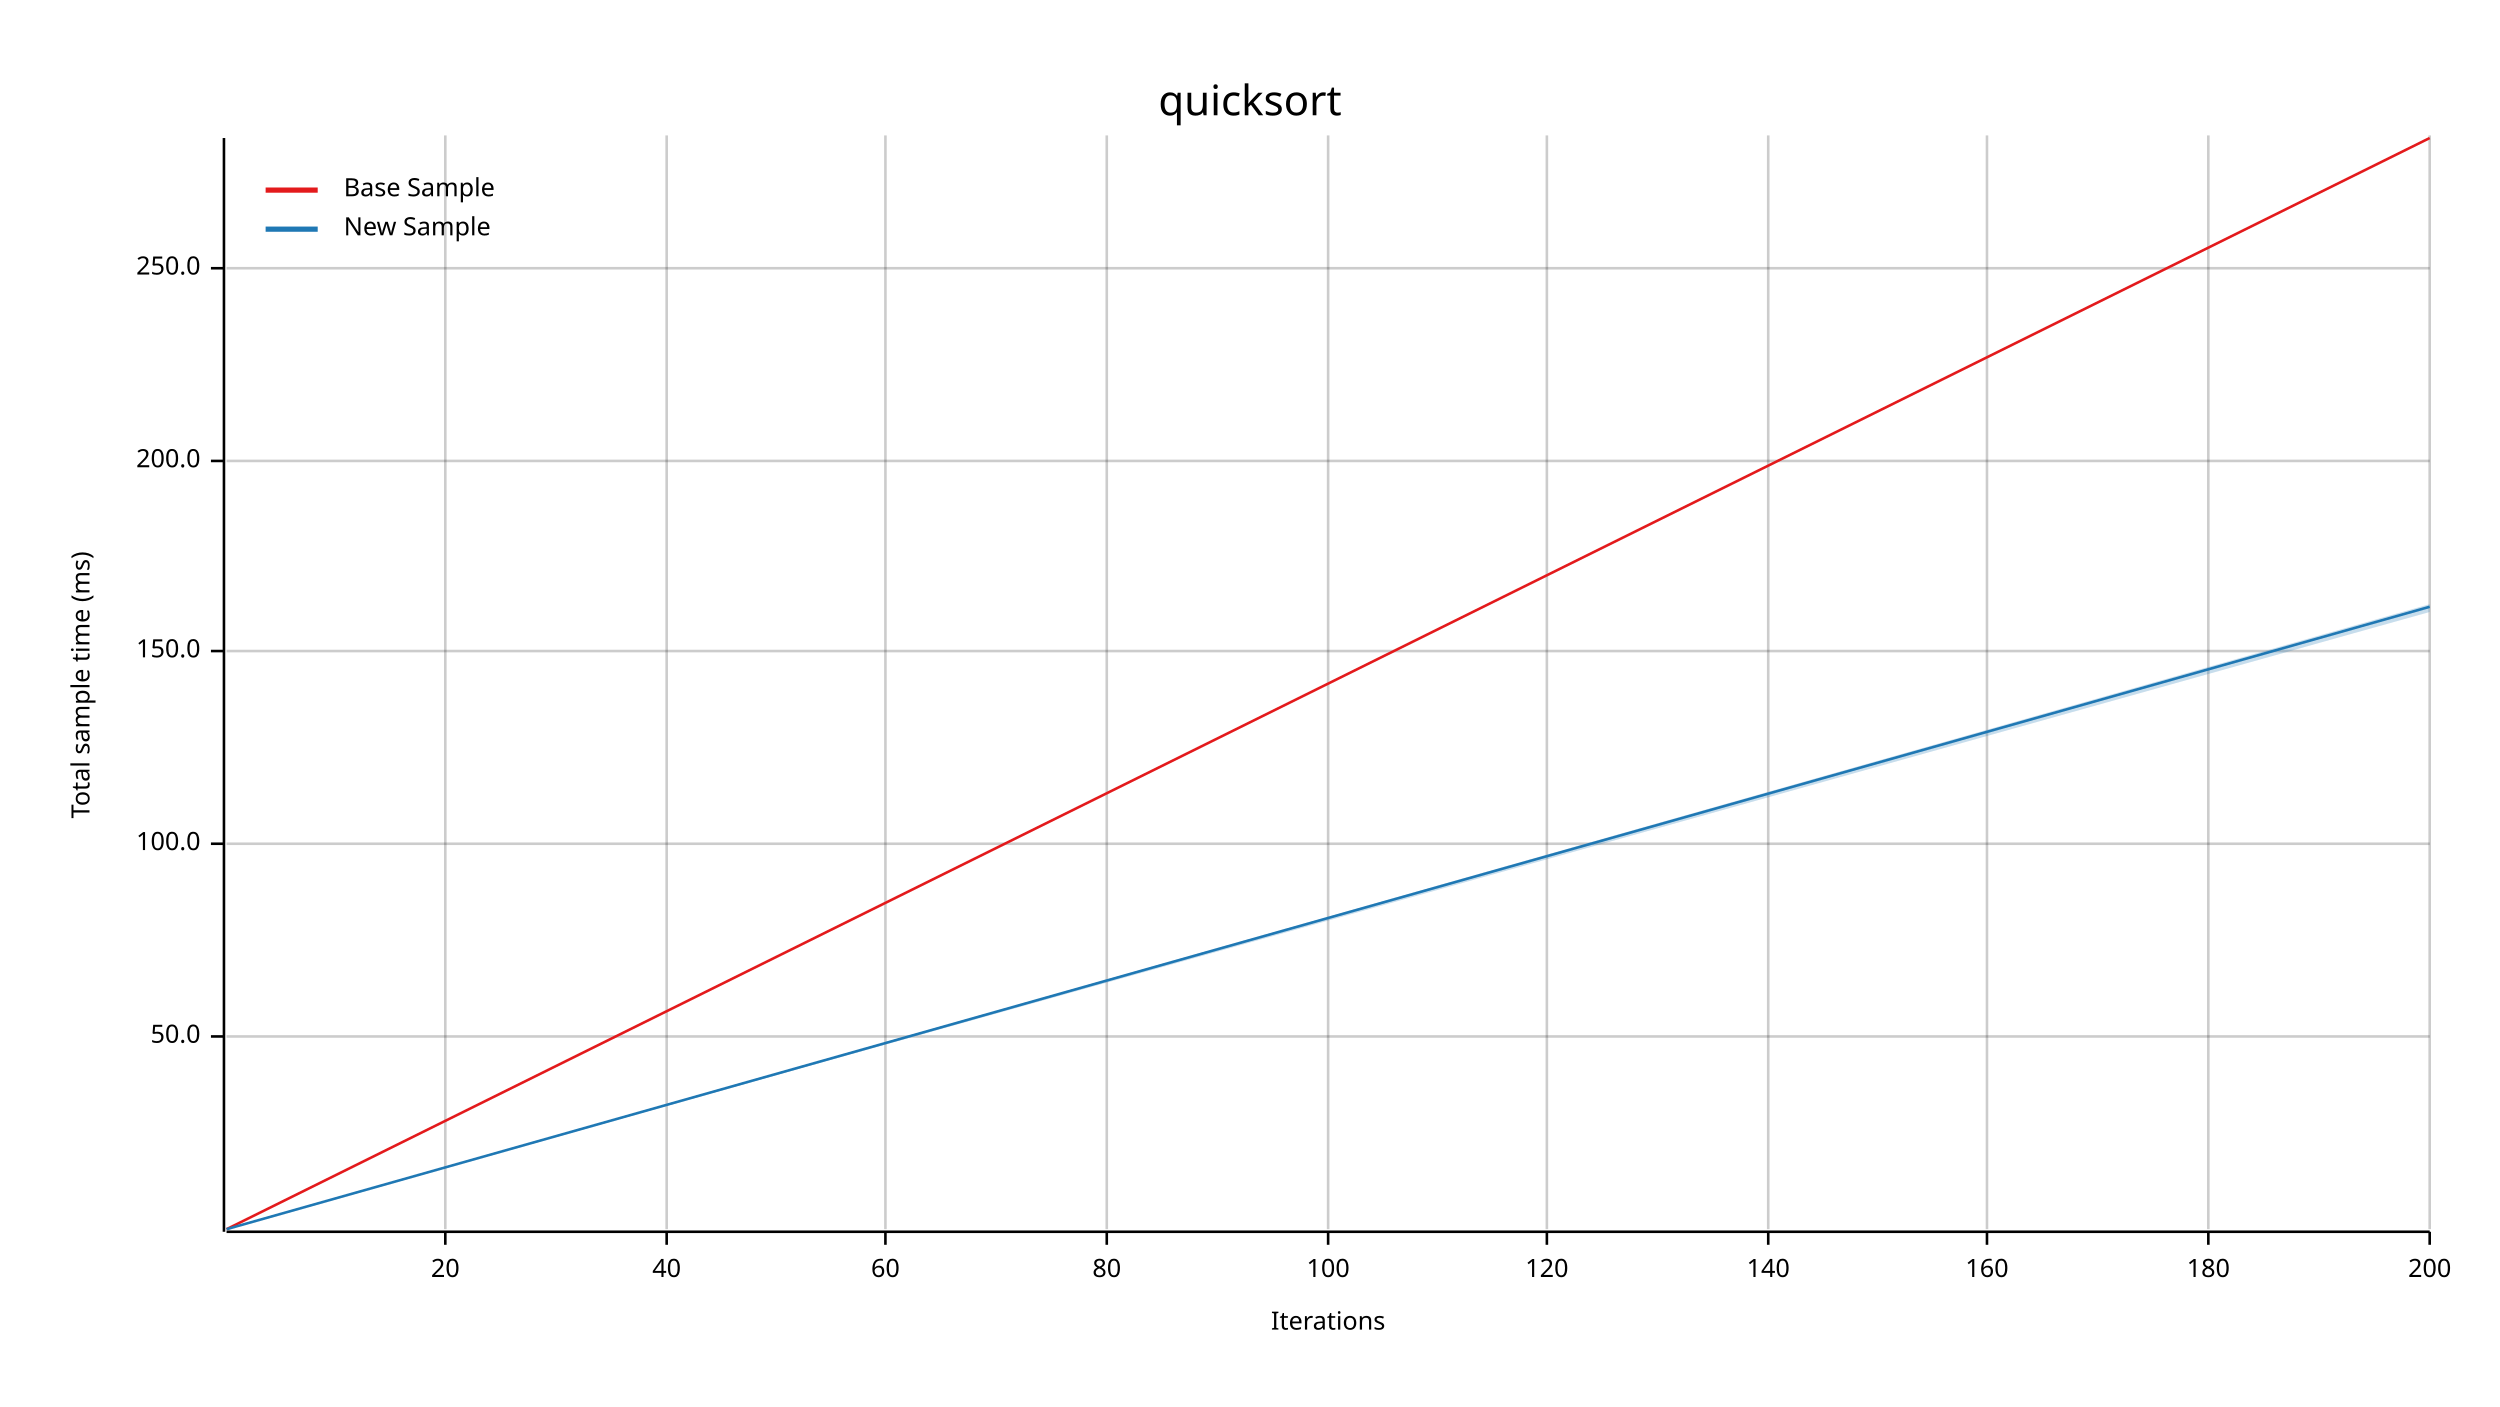
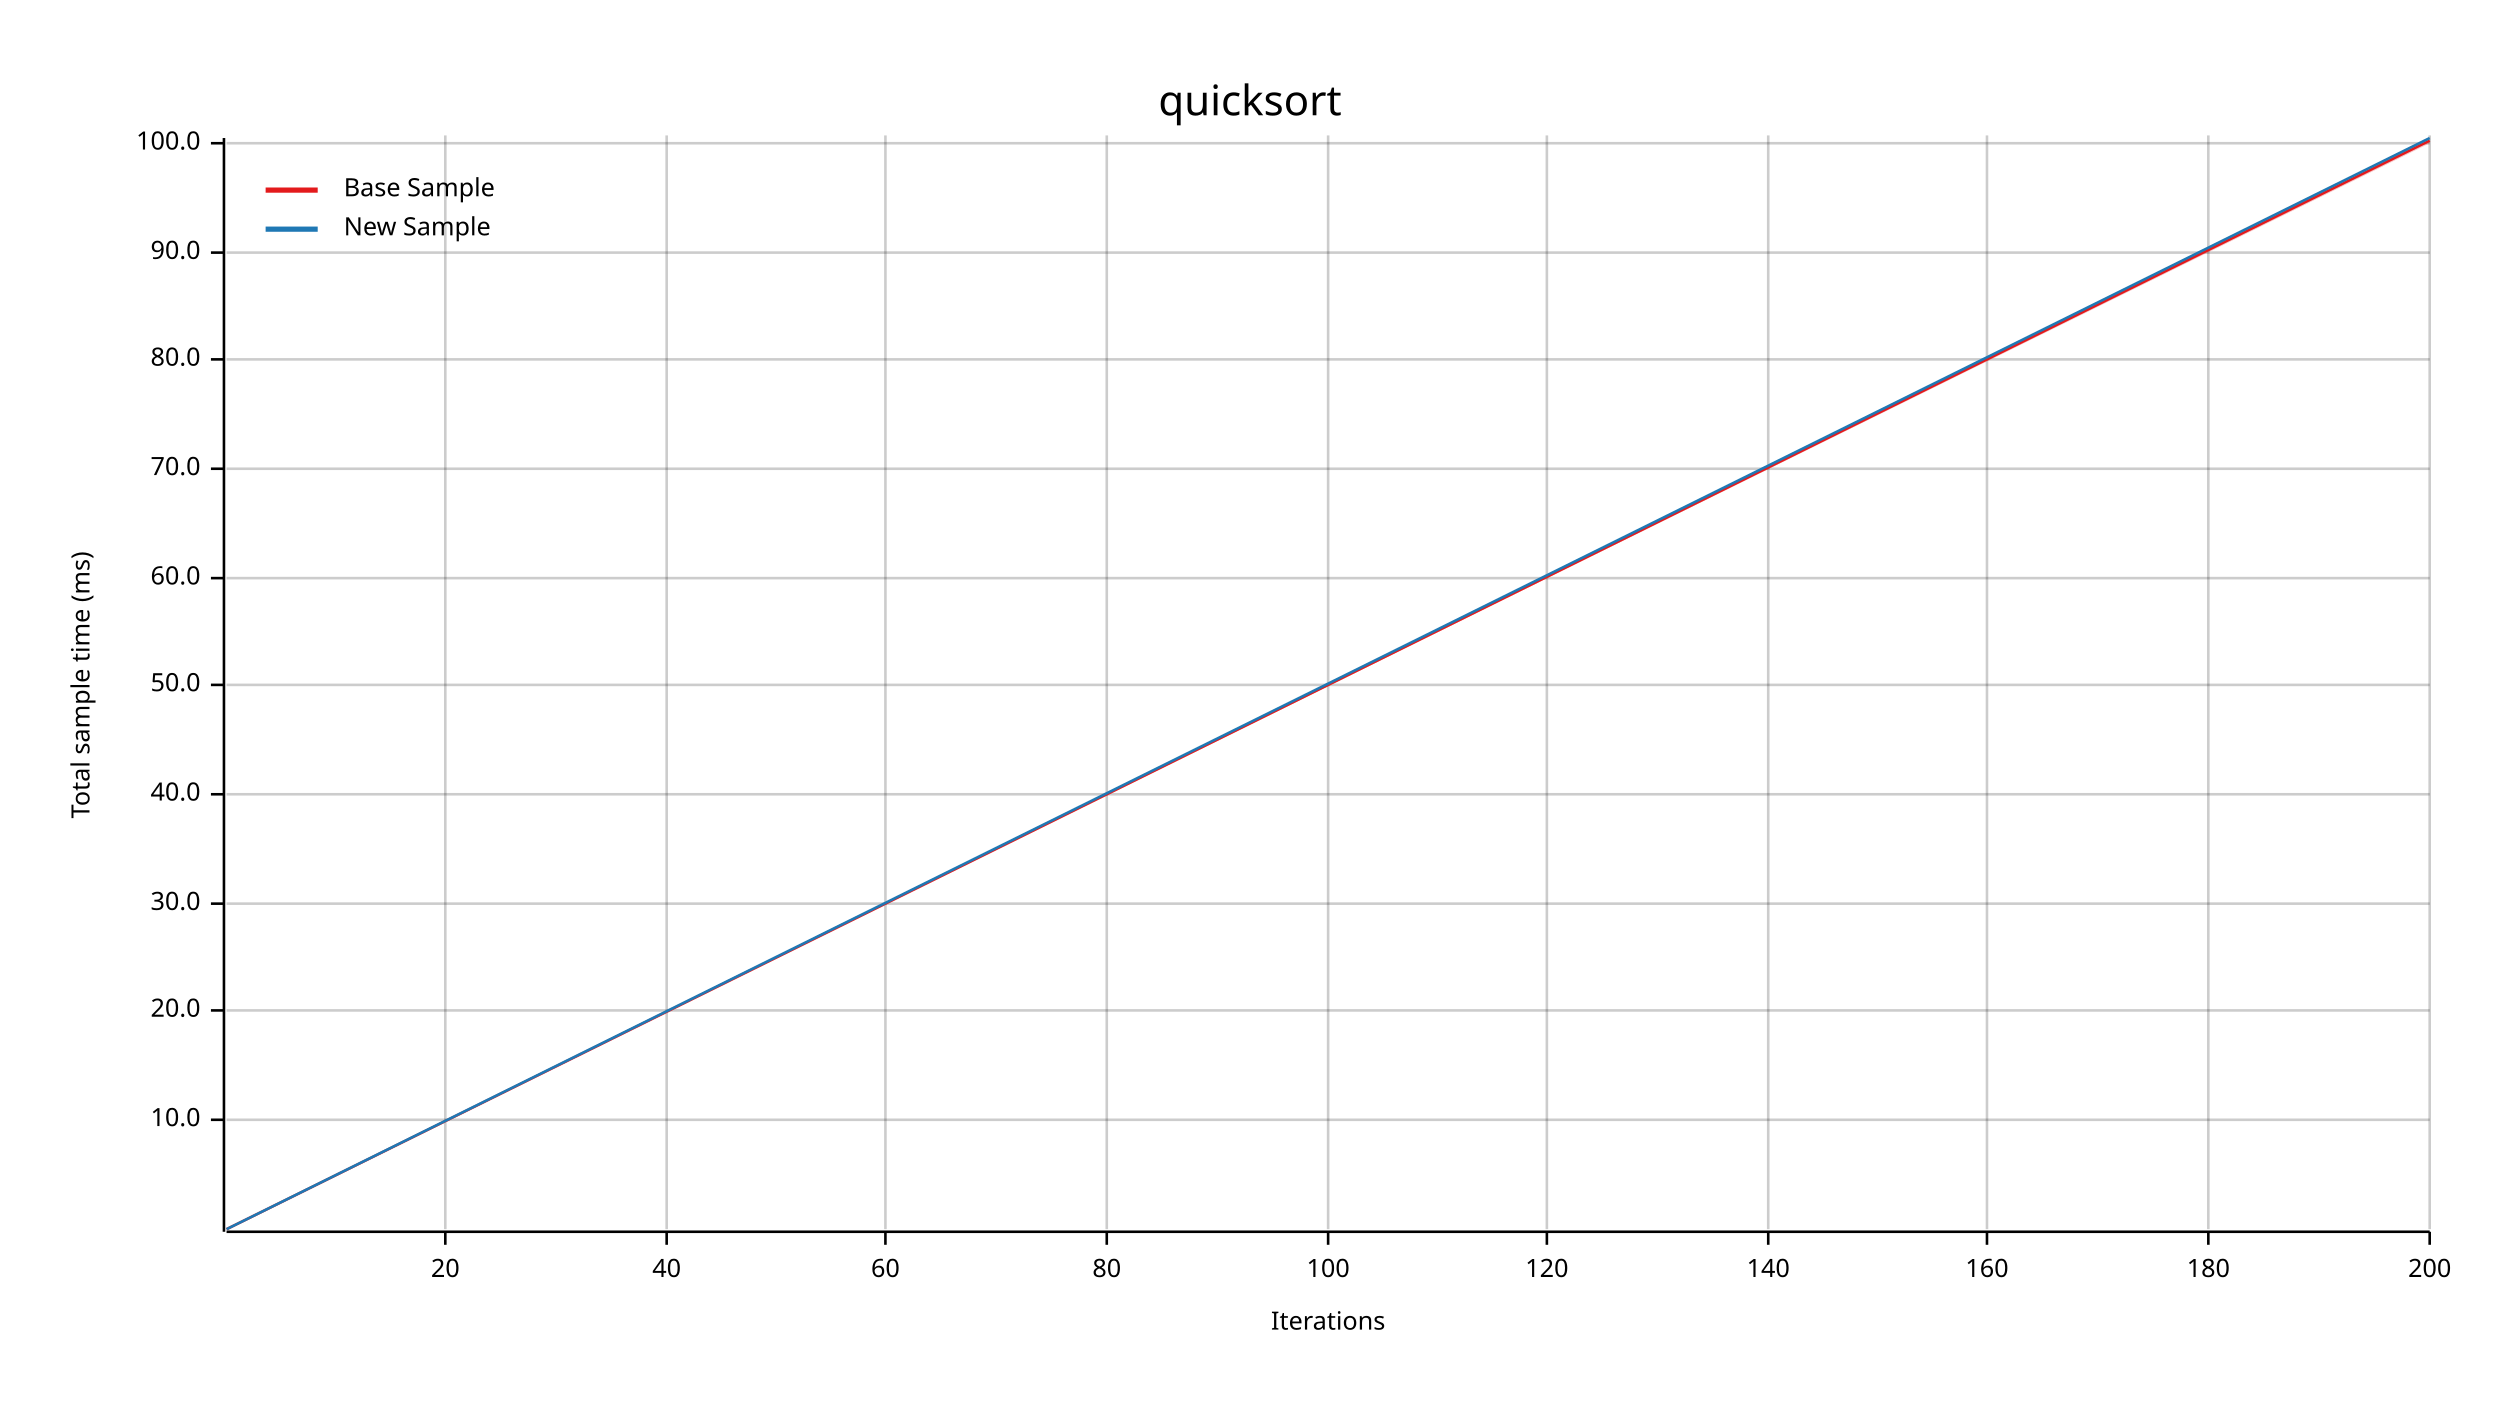
<svg xmlns="http://www.w3.org/2000/svg" width="960" height="540" viewBox="0 0 960 540">
  <text x="480" y="32" dy="0.76em" text-anchor="middle" font-family="sans-serif" font-size="16.129" opacity="1" fill="#000000">
quicksort
</text>
  <text x="27" y="263" dy="0.76em" text-anchor="middle" font-family="sans-serif" font-size="9.677" opacity="1" fill="#000000" transform="rotate(270, 27, 263)">
Total sample time (ms)
</text>
  <text x="510" y="513" dy="-0.5ex" text-anchor="middle" font-family="sans-serif" font-size="9.677" opacity="1" fill="#000000">
Iterations
</text>
  <line opacity="0.2" stroke="#000000" stroke-width="1" x1="171" y1="472" x2="171" y2="52" />
  <line opacity="0.2" stroke="#000000" stroke-width="1" x1="256" y1="472" x2="256" y2="52" />
  <line opacity="0.2" stroke="#000000" stroke-width="1" x1="340" y1="472" x2="340" y2="52" />
  <line opacity="0.2" stroke="#000000" stroke-width="1" x1="425" y1="472" x2="425" y2="52" />
  <line opacity="0.2" stroke="#000000" stroke-width="1" x1="510" y1="472" x2="510" y2="52" />
  <line opacity="0.2" stroke="#000000" stroke-width="1" x1="594" y1="472" x2="594" y2="52" />
  <line opacity="0.2" stroke="#000000" stroke-width="1" x1="679" y1="472" x2="679" y2="52" />
  <line opacity="0.2" stroke="#000000" stroke-width="1" x1="763" y1="472" x2="763" y2="52" />
  <line opacity="0.2" stroke="#000000" stroke-width="1" x1="848" y1="472" x2="848" y2="52" />
  <line opacity="0.2" stroke="#000000" stroke-width="1" x1="933" y1="472" x2="933" y2="52" />
-   <line opacity="0.2" stroke="#000000" stroke-width="1" x1="87" y1="398" x2="933" y2="398" />
-   <line opacity="0.2" stroke="#000000" stroke-width="1" x1="87" y1="324" x2="933" y2="324" />
-   <line opacity="0.2" stroke="#000000" stroke-width="1" x1="87" y1="250" x2="933" y2="250" />
-   <line opacity="0.2" stroke="#000000" stroke-width="1" x1="87" y1="177" x2="933" y2="177" />
-   <line opacity="0.2" stroke="#000000" stroke-width="1" x1="87" y1="103" x2="933" y2="103" />
+   <line opacity="0.2" stroke="#000000" stroke-width="1" x1="87" y1="430" x2="933" y2="430" />
+   <line opacity="0.2" stroke="#000000" stroke-width="1" x1="87" y1="388" x2="933" y2="388" />
+   <line opacity="0.2" stroke="#000000" stroke-width="1" x1="87" y1="347" x2="933" y2="347" />
+   <line opacity="0.2" stroke="#000000" stroke-width="1" x1="87" y1="305" x2="933" y2="305" />
+   <line opacity="0.2" stroke="#000000" stroke-width="1" x1="87" y1="263" x2="933" y2="263" />
+   <line opacity="0.2" stroke="#000000" stroke-width="1" x1="87" y1="222" x2="933" y2="222" />
+   <line opacity="0.2" stroke="#000000" stroke-width="1" x1="87" y1="180" x2="933" y2="180" />
+   <line opacity="0.2" stroke="#000000" stroke-width="1" x1="87" y1="138" x2="933" y2="138" />
+   <line opacity="0.2" stroke="#000000" stroke-width="1" x1="87" y1="97" x2="933" y2="97" />
+   <line opacity="0.2" stroke="#000000" stroke-width="1" x1="87" y1="55" x2="933" y2="55" />
  <polyline fill="none" opacity="1" stroke="#000000" stroke-width="1" points="86,53 86,473 " />
-   <text x="77" y="398" dy="0.5ex" text-anchor="end" font-family="sans-serif" font-size="9.677" opacity="1" fill="#000000">
+   <text x="77" y="430" dy="0.5ex" text-anchor="end" font-family="sans-serif" font-size="9.677" opacity="1" fill="#000000">
+ 10.0
+ </text>
+   <polyline fill="none" opacity="1" stroke="#000000" stroke-width="1" points="81,430 86,430 " />
+   <text x="77" y="388" dy="0.5ex" text-anchor="end" font-family="sans-serif" font-size="9.677" opacity="1" fill="#000000">
+ 20.0
+ </text>
+   <polyline fill="none" opacity="1" stroke="#000000" stroke-width="1" points="81,388 86,388 " />
+   <text x="77" y="347" dy="0.5ex" text-anchor="end" font-family="sans-serif" font-size="9.677" opacity="1" fill="#000000">
+ 30.0
+ </text>
+   <polyline fill="none" opacity="1" stroke="#000000" stroke-width="1" points="81,347 86,347 " />
+   <text x="77" y="305" dy="0.5ex" text-anchor="end" font-family="sans-serif" font-size="9.677" opacity="1" fill="#000000">
+ 40.0
+ </text>
+   <polyline fill="none" opacity="1" stroke="#000000" stroke-width="1" points="81,305 86,305 " />
+   <text x="77" y="263" dy="0.5ex" text-anchor="end" font-family="sans-serif" font-size="9.677" opacity="1" fill="#000000">
50.0
</text>
-   <polyline fill="none" opacity="1" stroke="#000000" stroke-width="1" points="81,398 86,398 " />
-   <text x="77" y="324" dy="0.5ex" text-anchor="end" font-family="sans-serif" font-size="9.677" opacity="1" fill="#000000">
+   <polyline fill="none" opacity="1" stroke="#000000" stroke-width="1" points="81,263 86,263 " />
+   <text x="77" y="222" dy="0.5ex" text-anchor="end" font-family="sans-serif" font-size="9.677" opacity="1" fill="#000000">
+ 60.0
+ </text>
+   <polyline fill="none" opacity="1" stroke="#000000" stroke-width="1" points="81,222 86,222 " />
+   <text x="77" y="180" dy="0.5ex" text-anchor="end" font-family="sans-serif" font-size="9.677" opacity="1" fill="#000000">
+ 70.0
+ </text>
+   <polyline fill="none" opacity="1" stroke="#000000" stroke-width="1" points="81,180 86,180 " />
+   <text x="77" y="138" dy="0.5ex" text-anchor="end" font-family="sans-serif" font-size="9.677" opacity="1" fill="#000000">
+ 80.0
+ </text>
+   <polyline fill="none" opacity="1" stroke="#000000" stroke-width="1" points="81,138 86,138 " />
+   <text x="77" y="97" dy="0.5ex" text-anchor="end" font-family="sans-serif" font-size="9.677" opacity="1" fill="#000000">
+ 90.0
+ </text>
+   <polyline fill="none" opacity="1" stroke="#000000" stroke-width="1" points="81,97 86,97 " />
+   <text x="77" y="55" dy="0.5ex" text-anchor="end" font-family="sans-serif" font-size="9.677" opacity="1" fill="#000000">
100.0
</text>
-   <polyline fill="none" opacity="1" stroke="#000000" stroke-width="1" points="81,324 86,324 " />
-   <text x="77" y="250" dy="0.5ex" text-anchor="end" font-family="sans-serif" font-size="9.677" opacity="1" fill="#000000">
- 150.0
- </text>
-   <polyline fill="none" opacity="1" stroke="#000000" stroke-width="1" points="81,250 86,250 " />
-   <text x="77" y="177" dy="0.5ex" text-anchor="end" font-family="sans-serif" font-size="9.677" opacity="1" fill="#000000">
- 200.0
- </text>
-   <polyline fill="none" opacity="1" stroke="#000000" stroke-width="1" points="81,177 86,177 " />
-   <text x="77" y="103" dy="0.5ex" text-anchor="end" font-family="sans-serif" font-size="9.677" opacity="1" fill="#000000">
- 250.0
- </text>
-   <polyline fill="none" opacity="1" stroke="#000000" stroke-width="1" points="81,103 86,103 " />
+   <polyline fill="none" opacity="1" stroke="#000000" stroke-width="1" points="81,55 86,55 " />
  <polyline fill="none" opacity="1" stroke="#000000" stroke-width="1" points="87,473 933,473 " />
  <text x="171" y="483" dy="0.76em" text-anchor="middle" font-family="sans-serif" font-size="9.677" opacity="1" fill="#000000">
20
</text>
  <polyline fill="none" opacity="1" stroke="#000000" stroke-width="1" points="171,473 171,478 " />
  <text x="256" y="483" dy="0.76em" text-anchor="middle" font-family="sans-serif" font-size="9.677" opacity="1" fill="#000000">
40
</text>
  <polyline fill="none" opacity="1" stroke="#000000" stroke-width="1" points="256,473 256,478 " />
  <text x="340" y="483" dy="0.76em" text-anchor="middle" font-family="sans-serif" font-size="9.677" opacity="1" fill="#000000">
60
</text>
  <polyline fill="none" opacity="1" stroke="#000000" stroke-width="1" points="340,473 340,478 " />
  <text x="425" y="483" dy="0.76em" text-anchor="middle" font-family="sans-serif" font-size="9.677" opacity="1" fill="#000000">
80
</text>
  <polyline fill="none" opacity="1" stroke="#000000" stroke-width="1" points="425,473 425,478 " />
  <text x="510" y="483" dy="0.76em" text-anchor="middle" font-family="sans-serif" font-size="9.677" opacity="1" fill="#000000">
100
</text>
  <polyline fill="none" opacity="1" stroke="#000000" stroke-width="1" points="510,473 510,478 " />
  <text x="594" y="483" dy="0.76em" text-anchor="middle" font-family="sans-serif" font-size="9.677" opacity="1" fill="#000000">
120
</text>
  <polyline fill="none" opacity="1" stroke="#000000" stroke-width="1" points="594,473 594,478 " />
  <text x="679" y="483" dy="0.76em" text-anchor="middle" font-family="sans-serif" font-size="9.677" opacity="1" fill="#000000">
140
</text>
  <polyline fill="none" opacity="1" stroke="#000000" stroke-width="1" points="679,473 679,478 " />
  <text x="763" y="483" dy="0.76em" text-anchor="middle" font-family="sans-serif" font-size="9.677" opacity="1" fill="#000000">
160
</text>
  <polyline fill="none" opacity="1" stroke="#000000" stroke-width="1" points="763,473 763,478 " />
  <text x="848" y="483" dy="0.76em" text-anchor="middle" font-family="sans-serif" font-size="9.677" opacity="1" fill="#000000">
180
</text>
  <polyline fill="none" opacity="1" stroke="#000000" stroke-width="1" points="848,473 848,478 " />
  <text x="933" y="483" dy="0.76em" text-anchor="middle" font-family="sans-serif" font-size="9.677" opacity="1" fill="#000000">
200
</text>
  <polyline fill="none" opacity="1" stroke="#000000" stroke-width="1" points="933,473 933,478 " />
-   <polyline fill="none" opacity="1" stroke="#E31A1C" stroke-width="1" points="87,472 933,53 " />
-   <polygon opacity="0.25" fill="#E31A1C" points="87,472 933,53 933,53 " />
-   <polyline fill="none" opacity="1" stroke="#1F78B4" stroke-width="1" points="87,472 933,233 " />
-   <polygon opacity="0.25" fill="#1F78B4" points="87,472 933,235 933,232 " />
+   <polyline fill="none" opacity="1" stroke="#E31A1C" stroke-width="1" points="87,472 933,54 " />
+   <polygon opacity="0.25" fill="#E31A1C" points="87,472 933,55 933,53 " />
+   <polyline fill="none" opacity="1" stroke="#1F78B4" stroke-width="1" points="87,472 933,53 " />
+   <polygon opacity="0.25" fill="#1F78B4" points="87,472 933,53 933,53 " />
  <text x="132" y="68" dy="0.76em" text-anchor="start" font-family="sans-serif" font-size="9.677" opacity="1" fill="#000000">
Base Sample
</text>
  <text x="132" y="83" dy="0.76em" text-anchor="start" font-family="sans-serif" font-size="9.677" opacity="1" fill="#000000">
New Sample
</text>
  <polyline fill="none" opacity="1" stroke="#E31A1C" stroke-width="2" points="102,73 122,73 " />
  <polyline fill="none" opacity="1" stroke="#1F78B4" stroke-width="2" points="102,88 122,88 " />
</svg>
